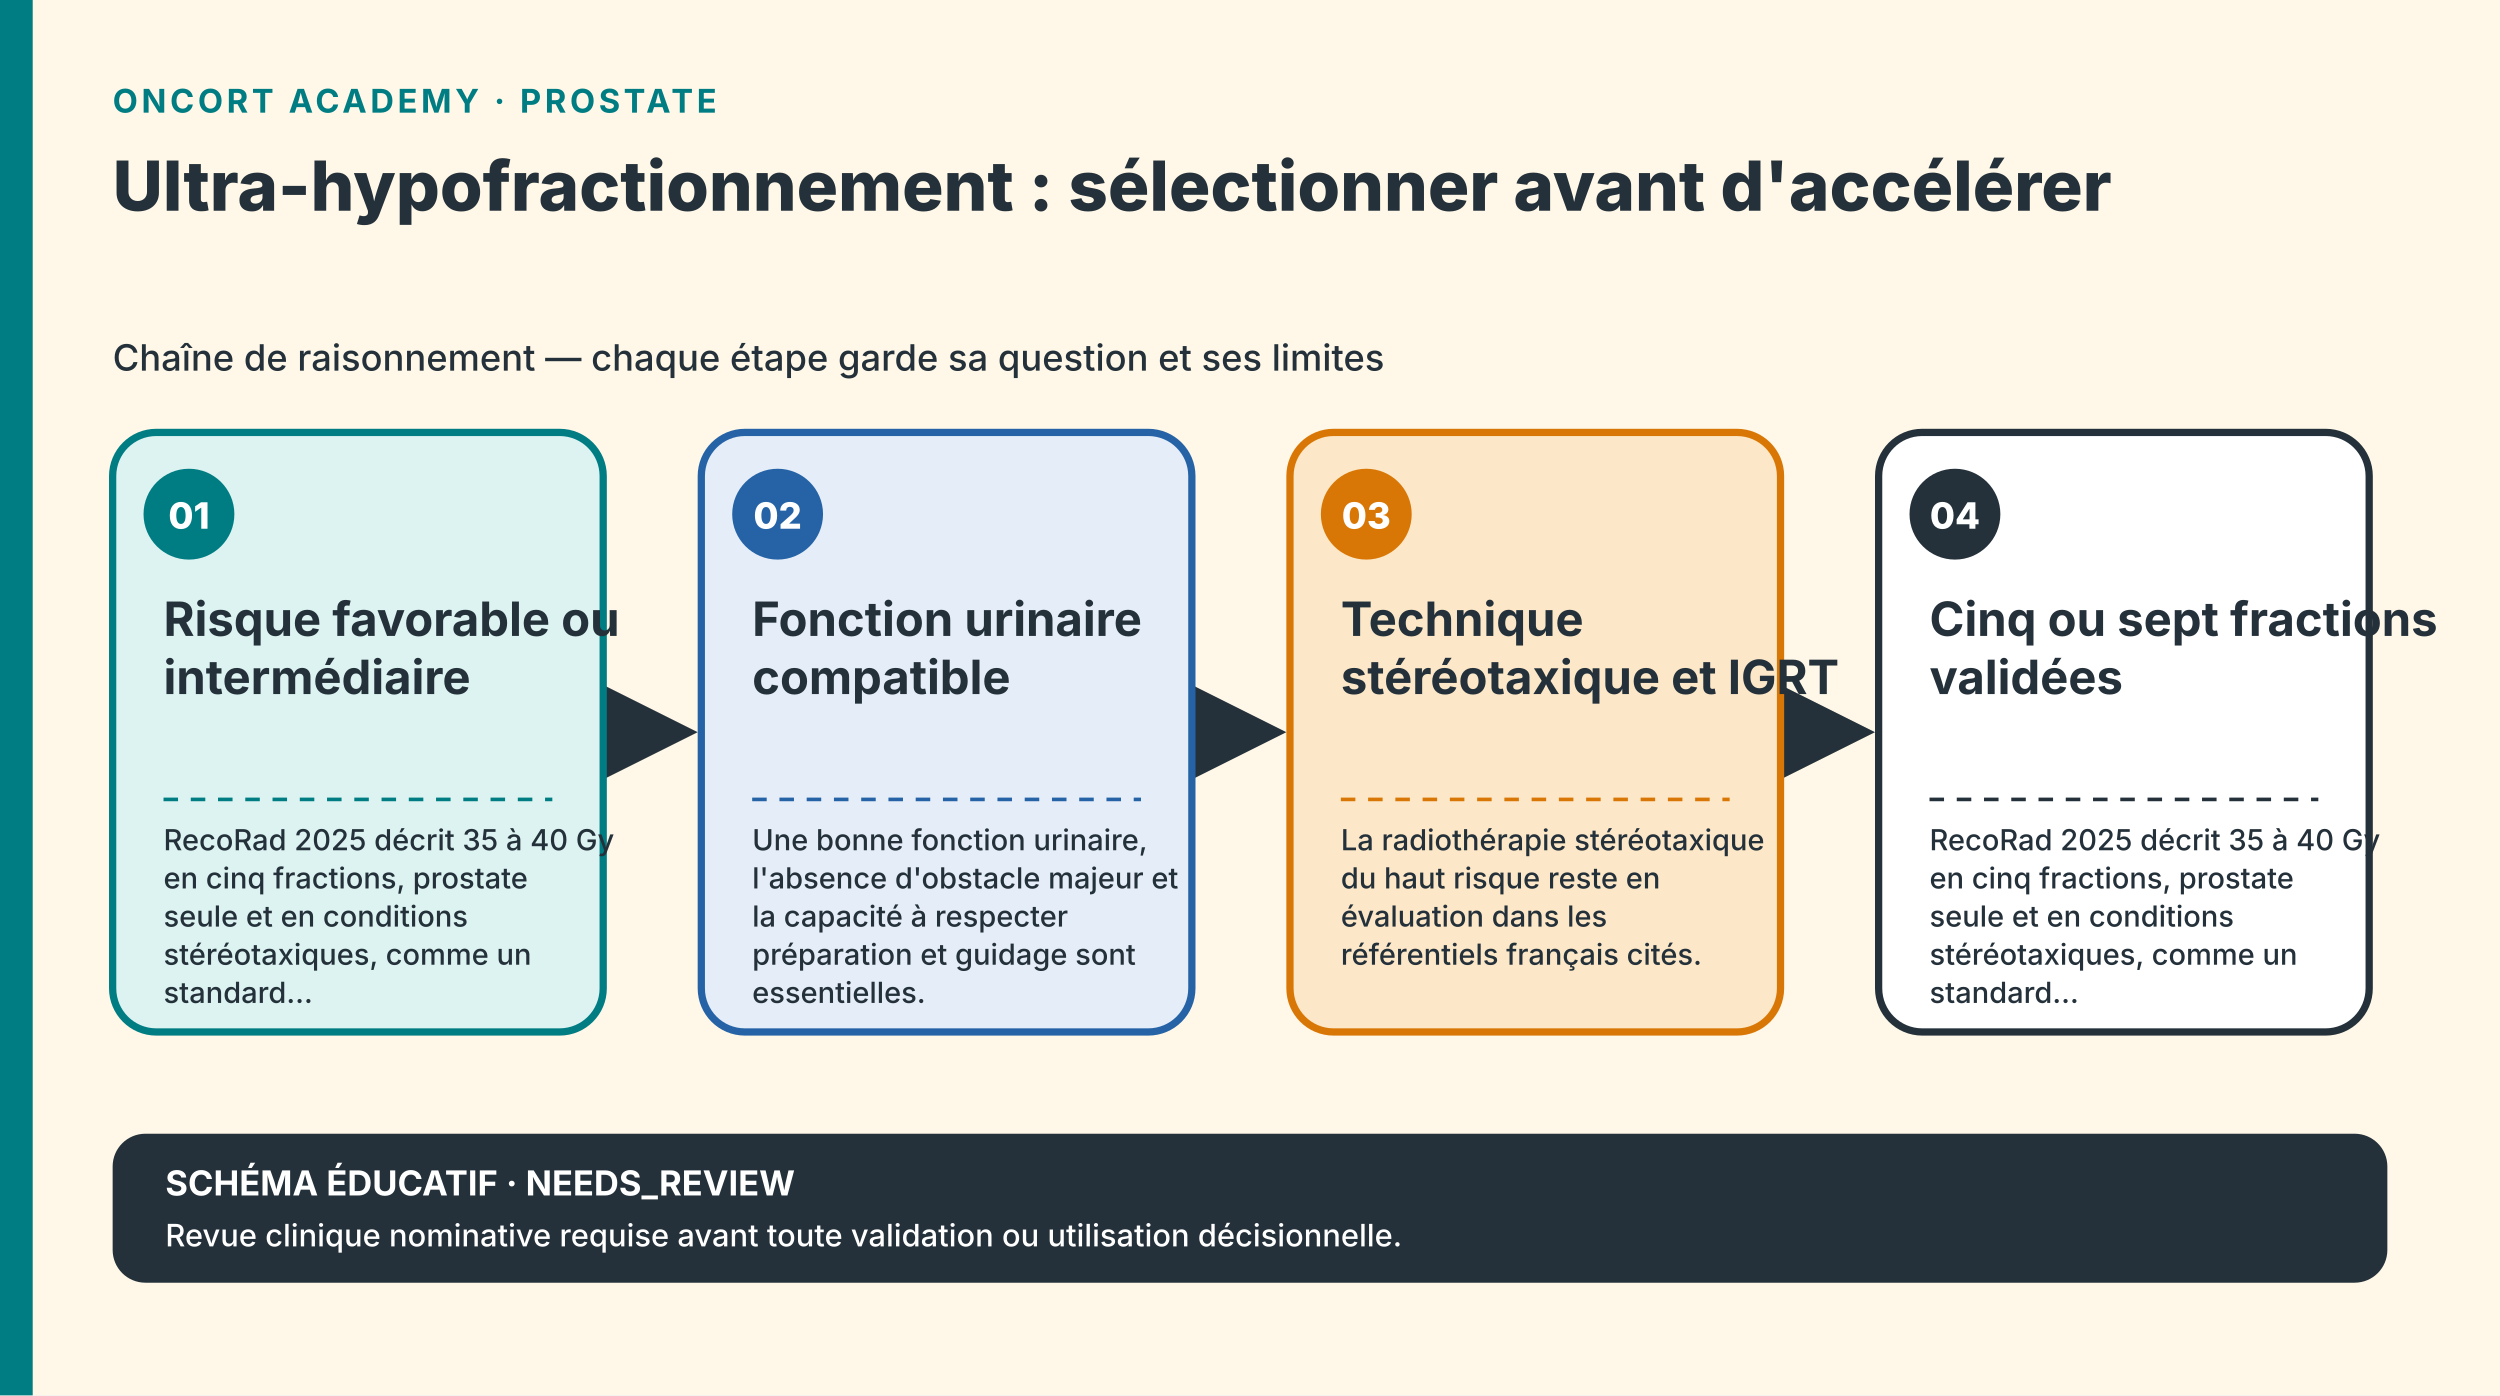
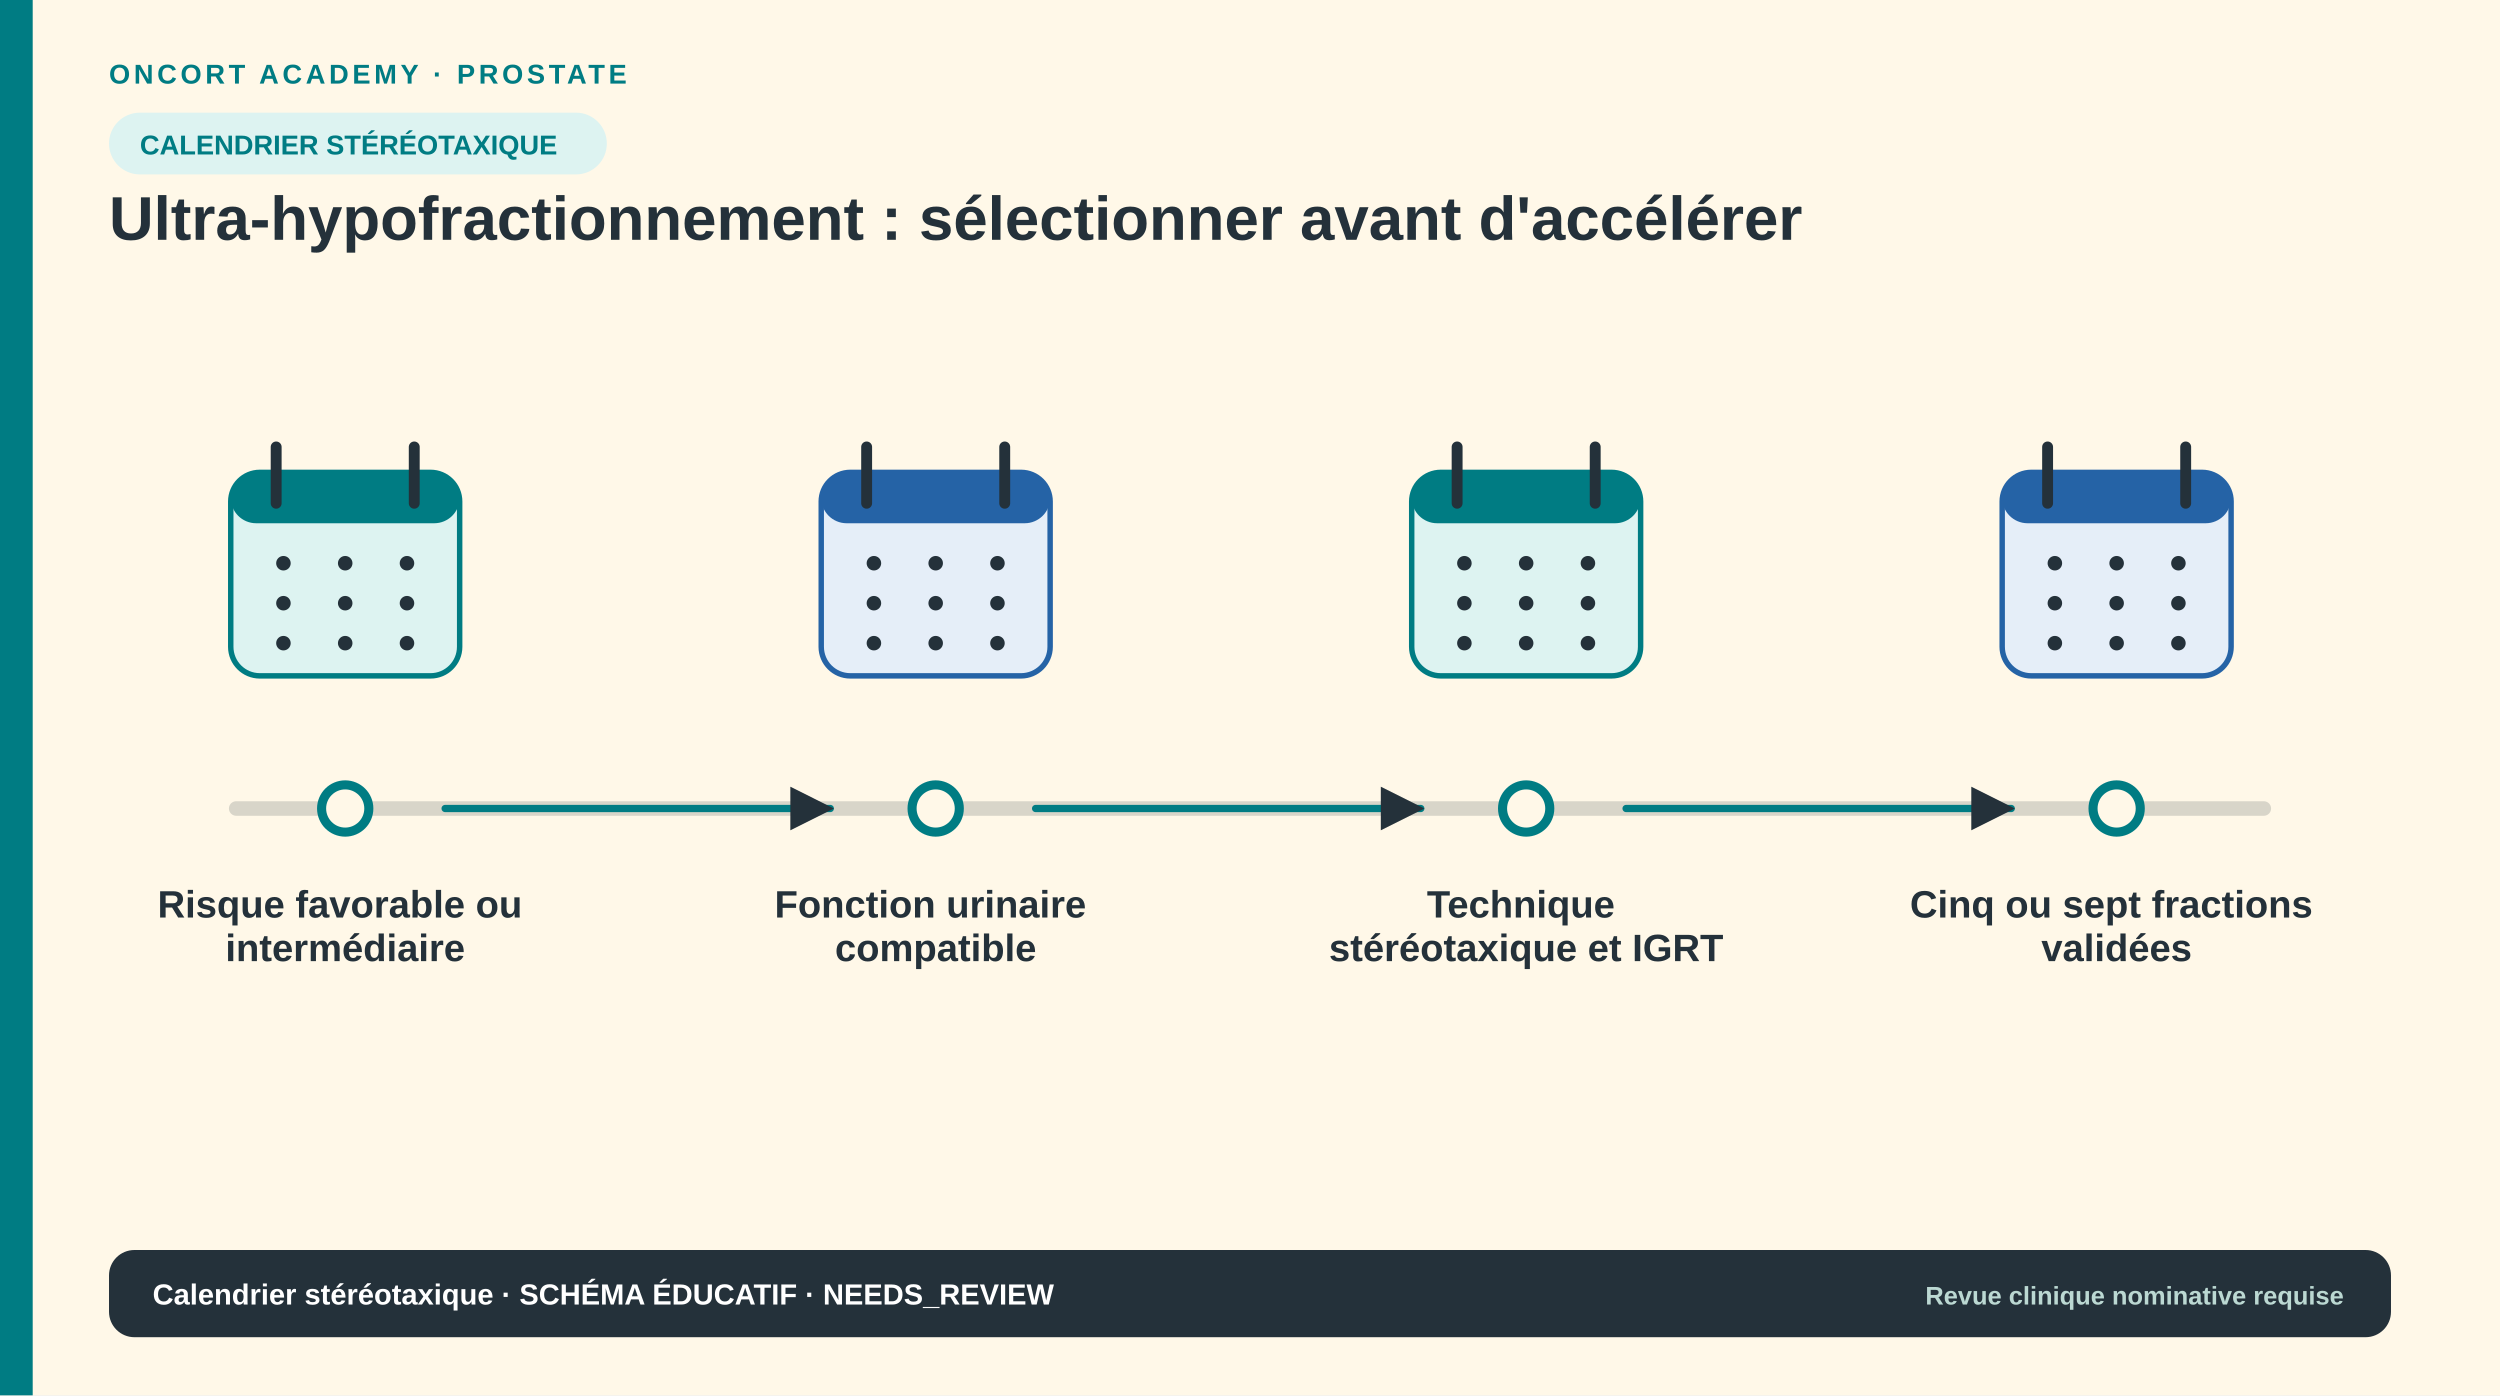
<svg xmlns="http://www.w3.org/2000/svg" width="1376" height="768" viewBox="0 0 1376 768" role="img" aria-labelledby="title desc">
  <defs>
-     <marker id="arrow" markerWidth="12" markerHeight="12" refX="10" refY="6" orient="auto">
-       <path d="M 0 0 L 12 6 L 0 12 z" fill="#24313A" />
+     <marker id="arrow" markerWidth="6" markerHeight="6" refX="5.5" refY="3" orient="auto">
+       <path d="M 0 0 L 6 3 L 0 6 z" fill="#24313A" />
    </marker>
  </defs>
  <rect width="1376" height="768" fill="#FFF8E8" />
-   <rect x="0" y="0" width="18" height="768" fill="#007C83" />
-   <text x="62" y="62" font-family="Inter, Arial, sans-serif" font-size="18" font-weight="750" fill="#007C83" letter-spacing="2">ONCORT ACADEMY · PROSTATE</text>
-   <text x="62" y="116" font-family="Inter, Arial, sans-serif" font-size="38" font-weight="800" fill="#24313A" text-anchor="start">
-     <tspan x="62" dy="0">Ultra-hypofractionnement : sélectionner avant d'accélérer</tspan>
+   <rect width="18" height="768" fill="#007C83" />
+   <text x="60" y="46" font-family="Arial, Helvetica, sans-serif" font-size="15" font-weight="800" fill="#007C83" letter-spacing="2">ONCORT ACADEMY · PROSTATE</text>
+   <rect x="60" y="62" width="274" height="34" rx="17" fill="#DDF3F1" />
+   <text x="77" y="85" font-family="Arial, Helvetica, sans-serif" font-size="15" font-weight="800" fill="#007C83">CALENDRIER STÉRÉOTAXIQUE</text>
+   <text x="60" y="132" font-family="Arial, Helvetica, sans-serif" font-size="34" font-weight="800" fill="#24313A" text-anchor="start">
+     <tspan x="60" dy="0">Ultra-hypofractionnement : sélectionner avant d'accélérer</tspan>
  </text>
-   <text x="62" y="204" font-family="Inter, Arial, sans-serif" font-size="20" font-weight="500" fill="#24313A">Chaîne de raisonnement — chaque étape garde sa question et ses limites</text>
-   <path d="M 340 403 H 374" stroke="#24313A" stroke-width="5" stroke-linecap="round" marker-end="url(#arrow)" />
+   <line x1="130" y1="445" x2="1246" y2="445" stroke="#D8D5C9" stroke-width="8" stroke-linecap="round" />
+   <path d="M 245 445 L 457 445" fill="none" stroke="#007C83" stroke-width="4" stroke-linecap="round" marker-end="url(#arrow)" />
+   <path d="M 570 445 L 782 445" fill="none" stroke="#007C83" stroke-width="4" stroke-linecap="round" marker-end="url(#arrow)" />
+   <path d="M 895 445 L 1107 445" fill="none" stroke="#007C83" stroke-width="4" stroke-linecap="round" marker-end="url(#arrow)" />
  <g>
-     <rect x="62" y="238" width="270" height="330" rx="24" fill="#DDF3F1" stroke="#007C83" stroke-width="4" />
-     <circle cx="104" cy="283" r="25" fill="#007C83" />
-     <text x="104" y="291" font-family="Inter, Arial, sans-serif" font-size="20" font-weight="800" fill="#FFFFFF" text-anchor="middle">
-       <tspan x="104" dy="0">01</tspan>
-     </text>
-     <text x="90" y="350" font-family="Inter, Arial, sans-serif" font-size="26" font-weight="750" fill="#24313A" text-anchor="start">
-       <tspan x="90" dy="0">Risque favorable ou</tspan>
-       <tspan x="90" dy="32">intermédiaire</tspan>
-     </text>
-     <line x1="90" y1="440" x2="304" y2="440" stroke="#007C83" stroke-width="2" stroke-dasharray="8 7" />
-     <text x="90" y="468" font-family="Inter, Arial, sans-serif" font-size="16" font-weight="500" fill="#24313A" text-anchor="start">
-       <tspan x="90" dy="0">RecoRad 2025 décrit 35 à 40 Gy</tspan>
-       <tspan x="90" dy="21">en cinq fractions, prostate</tspan>
-       <tspan x="90" dy="21">seule et en conditions</tspan>
-       <tspan x="90" dy="21">stéréotaxiques, comme un</tspan>
-       <tspan x="90" dy="21">standard…</tspan>
-     </text>
-   </g>
-   <path d="M 664 403 H 698" stroke="#24313A" stroke-width="5" stroke-linecap="round" marker-end="url(#arrow)" />
-   <g>
-     <rect x="386" y="238" width="270" height="330" rx="24" fill="#E5EEF8" stroke="#2563A6" stroke-width="4" />
-     <circle cx="428" cy="283" r="25" fill="#2563A6" />
-     <text x="428" y="291" font-family="Inter, Arial, sans-serif" font-size="20" font-weight="800" fill="#FFFFFF" text-anchor="middle">
-       <tspan x="428" dy="0">02</tspan>
-     </text>
-     <text x="414" y="350" font-family="Inter, Arial, sans-serif" font-size="26" font-weight="750" fill="#24313A" text-anchor="start">
-       <tspan x="414" dy="0">Fonction urinaire</tspan>
-       <tspan x="414" dy="32">compatible</tspan>
-     </text>
-     <line x1="414" y1="440" x2="628" y2="440" stroke="#2563A6" stroke-width="2" stroke-dasharray="8 7" />
-     <text x="414" y="468" font-family="Inter, Arial, sans-serif" font-size="16" font-weight="500" fill="#24313A" text-anchor="start">
-       <tspan x="414" dy="0">Une bonne fonction urinaire,</tspan>
-       <tspan x="414" dy="21">l'absence d'obstacle majeur et</tspan>
-       <tspan x="414" dy="21">la capacité à respecter</tspan>
-       <tspan x="414" dy="21">préparation et guidage sont</tspan>
-       <tspan x="414" dy="21">essentielles.</tspan>
-     </text>
-   </g>
-   <path d="M 988 403 H 1022" stroke="#24313A" stroke-width="5" stroke-linecap="round" marker-end="url(#arrow)" />
-   <g>
-     <rect x="710" y="238" width="270" height="330" rx="24" fill="#FCE8C8" stroke="#D97706" stroke-width="4" />
-     <circle cx="752" cy="283" r="25" fill="#D97706" />
-     <text x="752" y="291" font-family="Inter, Arial, sans-serif" font-size="20" font-weight="800" fill="#FFFFFF" text-anchor="middle">
-       <tspan x="752" dy="0">03</tspan>
-     </text>
-     <text x="738" y="350" font-family="Inter, Arial, sans-serif" font-size="26" font-weight="750" fill="#24313A" text-anchor="start">
-       <tspan x="738" dy="0">Technique</tspan>
-       <tspan x="738" dy="32">stéréotaxique et IGRT</tspan>
-     </text>
-     <line x1="738" y1="440" x2="952" y2="440" stroke="#D97706" stroke-width="2" stroke-dasharray="8 7" />
-     <text x="738" y="468" font-family="Inter, Arial, sans-serif" font-size="16" font-weight="500" fill="#24313A" text-anchor="start">
-       <tspan x="738" dy="0">La radiothérapie stéréotaxique</tspan>
-       <tspan x="738" dy="21">du haut risque reste en</tspan>
-       <tspan x="738" dy="21">évaluation dans les</tspan>
-       <tspan x="738" dy="21">référentiels français cités.</tspan>
+     <rect x="127" y="260" width="126" height="112" rx="16" fill="#DDF3F1" stroke="#007C83" stroke-width="3" />
+     <rect x="127" y="260" width="126" height="28" rx="14" fill="#007C83" />
+     <path d="M 152 246 V 277 M 228 246 V 277" stroke="#24313A" stroke-width="6" stroke-linecap="round" />
+     <g fill="#24313A">
+       <circle cx="156" cy="310" r="4" />
+       <circle cx="190" cy="310" r="4" />
+       <circle cx="224" cy="310" r="4" />
+       <circle cx="156" cy="332" r="4" />
+       <circle cx="190" cy="332" r="4" />
+       <circle cx="224" cy="332" r="4" />
+       <circle cx="156" cy="354" r="4" />
+       <circle cx="190" cy="354" r="4" />
+       <circle cx="224" cy="354" r="4" />
+     </g>
+     <circle cx="190" cy="445" r="13" fill="#FFF8E8" stroke="#007C83" stroke-width="5" />
+     <text x="190" y="505" font-family="Arial, Helvetica, sans-serif" font-size="21" font-weight="750" fill="#24313A" text-anchor="middle">
+       <tspan x="190" dy="0">Risque favorable ou</tspan>
+       <tspan x="190" dy="24">intermédiaire</tspan>
    </text>
  </g>
  <g>
-     <rect x="1034" y="238" width="270" height="330" rx="24" fill="#FFFFFF" stroke="#24313A" stroke-width="4" />
-     <circle cx="1076" cy="283" r="25" fill="#24313A" />
-     <text x="1076" y="291" font-family="Inter, Arial, sans-serif" font-size="20" font-weight="800" fill="#FFFFFF" text-anchor="middle">
-       <tspan x="1076" dy="0">04</tspan>
-     </text>
-     <text x="1062" y="350" font-family="Inter, Arial, sans-serif" font-size="26" font-weight="750" fill="#24313A" text-anchor="start">
-       <tspan x="1062" dy="0">Cinq ou sept fractions</tspan>
-       <tspan x="1062" dy="32">validées</tspan>
-     </text>
-     <line x1="1062" y1="440" x2="1276" y2="440" stroke="#24313A" stroke-width="2" stroke-dasharray="8 7" />
-     <text x="1062" y="468" font-family="Inter, Arial, sans-serif" font-size="16" font-weight="500" fill="#24313A" text-anchor="start">
-       <tspan x="1062" dy="0">RecoRad 2025 décrit 35 à 40 Gy</tspan>
-       <tspan x="1062" dy="21">en cinq fractions, prostate</tspan>
-       <tspan x="1062" dy="21">seule et en conditions</tspan>
-       <tspan x="1062" dy="21">stéréotaxiques, comme un</tspan>
-       <tspan x="1062" dy="21">standard…</tspan>
+     <rect x="452" y="260" width="126" height="112" rx="16" fill="#E5EEF8" stroke="#2563A6" stroke-width="3" />
+     <rect x="452" y="260" width="126" height="28" rx="14" fill="#2563A6" />
+     <path d="M 477 246 V 277 M 553 246 V 277" stroke="#24313A" stroke-width="6" stroke-linecap="round" />
+     <g fill="#24313A">
+       <circle cx="481" cy="310" r="4" />
+       <circle cx="515" cy="310" r="4" />
+       <circle cx="549" cy="310" r="4" />
+       <circle cx="481" cy="332" r="4" />
+       <circle cx="515" cy="332" r="4" />
+       <circle cx="549" cy="332" r="4" />
+       <circle cx="481" cy="354" r="4" />
+       <circle cx="515" cy="354" r="4" />
+       <circle cx="549" cy="354" r="4" />
+     </g>
+     <circle cx="515" cy="445" r="13" fill="#FFF8E8" stroke="#007C83" stroke-width="5" />
+     <text x="515" y="505" font-family="Arial, Helvetica, sans-serif" font-size="21" font-weight="750" fill="#24313A" text-anchor="middle">
+       <tspan x="515" dy="0">Fonction urinaire</tspan>
+       <tspan x="515" dy="24">compatible</tspan>
    </text>
  </g>
-   <rect x="62" y="624" width="1252" height="82" rx="18" fill="#24313A" />
-   <text x="91" y="658" font-family="Inter, Arial, sans-serif" font-size="19" font-weight="700" fill="#FFFFFF">SCHÉMA ÉDUCATIF · NEEDS_REVIEW</text>
-   <text x="91" y="686" font-family="Inter, Arial, sans-serif" font-size="17" font-weight="450" fill="#FFFFFF">Revue clinique nominative requise avant toute validation ou utilisation décisionnelle.</text>
+   <g>
+     <rect x="777" y="260" width="126" height="112" rx="16" fill="#DDF3F1" stroke="#007C83" stroke-width="3" />
+     <rect x="777" y="260" width="126" height="28" rx="14" fill="#007C83" />
+     <path d="M 802 246 V 277 M 878 246 V 277" stroke="#24313A" stroke-width="6" stroke-linecap="round" />
+     <g fill="#24313A">
+       <circle cx="806" cy="310" r="4" />
+       <circle cx="840" cy="310" r="4" />
+       <circle cx="874" cy="310" r="4" />
+       <circle cx="806" cy="332" r="4" />
+       <circle cx="840" cy="332" r="4" />
+       <circle cx="874" cy="332" r="4" />
+       <circle cx="806" cy="354" r="4" />
+       <circle cx="840" cy="354" r="4" />
+       <circle cx="874" cy="354" r="4" />
+     </g>
+     <circle cx="840" cy="445" r="13" fill="#FFF8E8" stroke="#007C83" stroke-width="5" />
+     <text x="840" y="505" font-family="Arial, Helvetica, sans-serif" font-size="21" font-weight="750" fill="#24313A" text-anchor="middle">
+       <tspan x="840" dy="0">Technique</tspan>
+       <tspan x="840" dy="24">stéréotaxique et IGRT</tspan>
+     </text>
+   </g>
+   <g>
+     <rect x="1102" y="260" width="126" height="112" rx="16" fill="#E5EEF8" stroke="#2563A6" stroke-width="3" />
+     <rect x="1102" y="260" width="126" height="28" rx="14" fill="#2563A6" />
+     <path d="M 1127 246 V 277 M 1203 246 V 277" stroke="#24313A" stroke-width="6" stroke-linecap="round" />
+     <g fill="#24313A">
+       <circle cx="1131" cy="310" r="4" />
+       <circle cx="1165" cy="310" r="4" />
+       <circle cx="1199" cy="310" r="4" />
+       <circle cx="1131" cy="332" r="4" />
+       <circle cx="1165" cy="332" r="4" />
+       <circle cx="1199" cy="332" r="4" />
+       <circle cx="1131" cy="354" r="4" />
+       <circle cx="1165" cy="354" r="4" />
+       <circle cx="1199" cy="354" r="4" />
+     </g>
+     <circle cx="1165" cy="445" r="13" fill="#FFF8E8" stroke="#007C83" stroke-width="5" />
+     <text x="1165" y="505" font-family="Arial, Helvetica, sans-serif" font-size="21" font-weight="750" fill="#24313A" text-anchor="middle">
+       <tspan x="1165" dy="0">Cinq ou sept fractions</tspan>
+       <tspan x="1165" dy="24">validées</tspan>
+     </text>
+   </g>
+   <rect x="60" y="688" width="1256" height="48" rx="14" fill="#24313A" />
+   <text x="84" y="718" font-family="Arial, Helvetica, sans-serif" font-size="16" font-weight="750" fill="#FFFFFF">Calendrier stéréotaxique · SCHÉMA ÉDUCATIF · NEEDS_REVIEW</text>
+   <text x="1290" y="718" font-family="Arial, Helvetica, sans-serif" font-size="14" font-weight="650" fill="#BBD8D2" text-anchor="end">Revue clinique nominative requise</text>
</svg>
